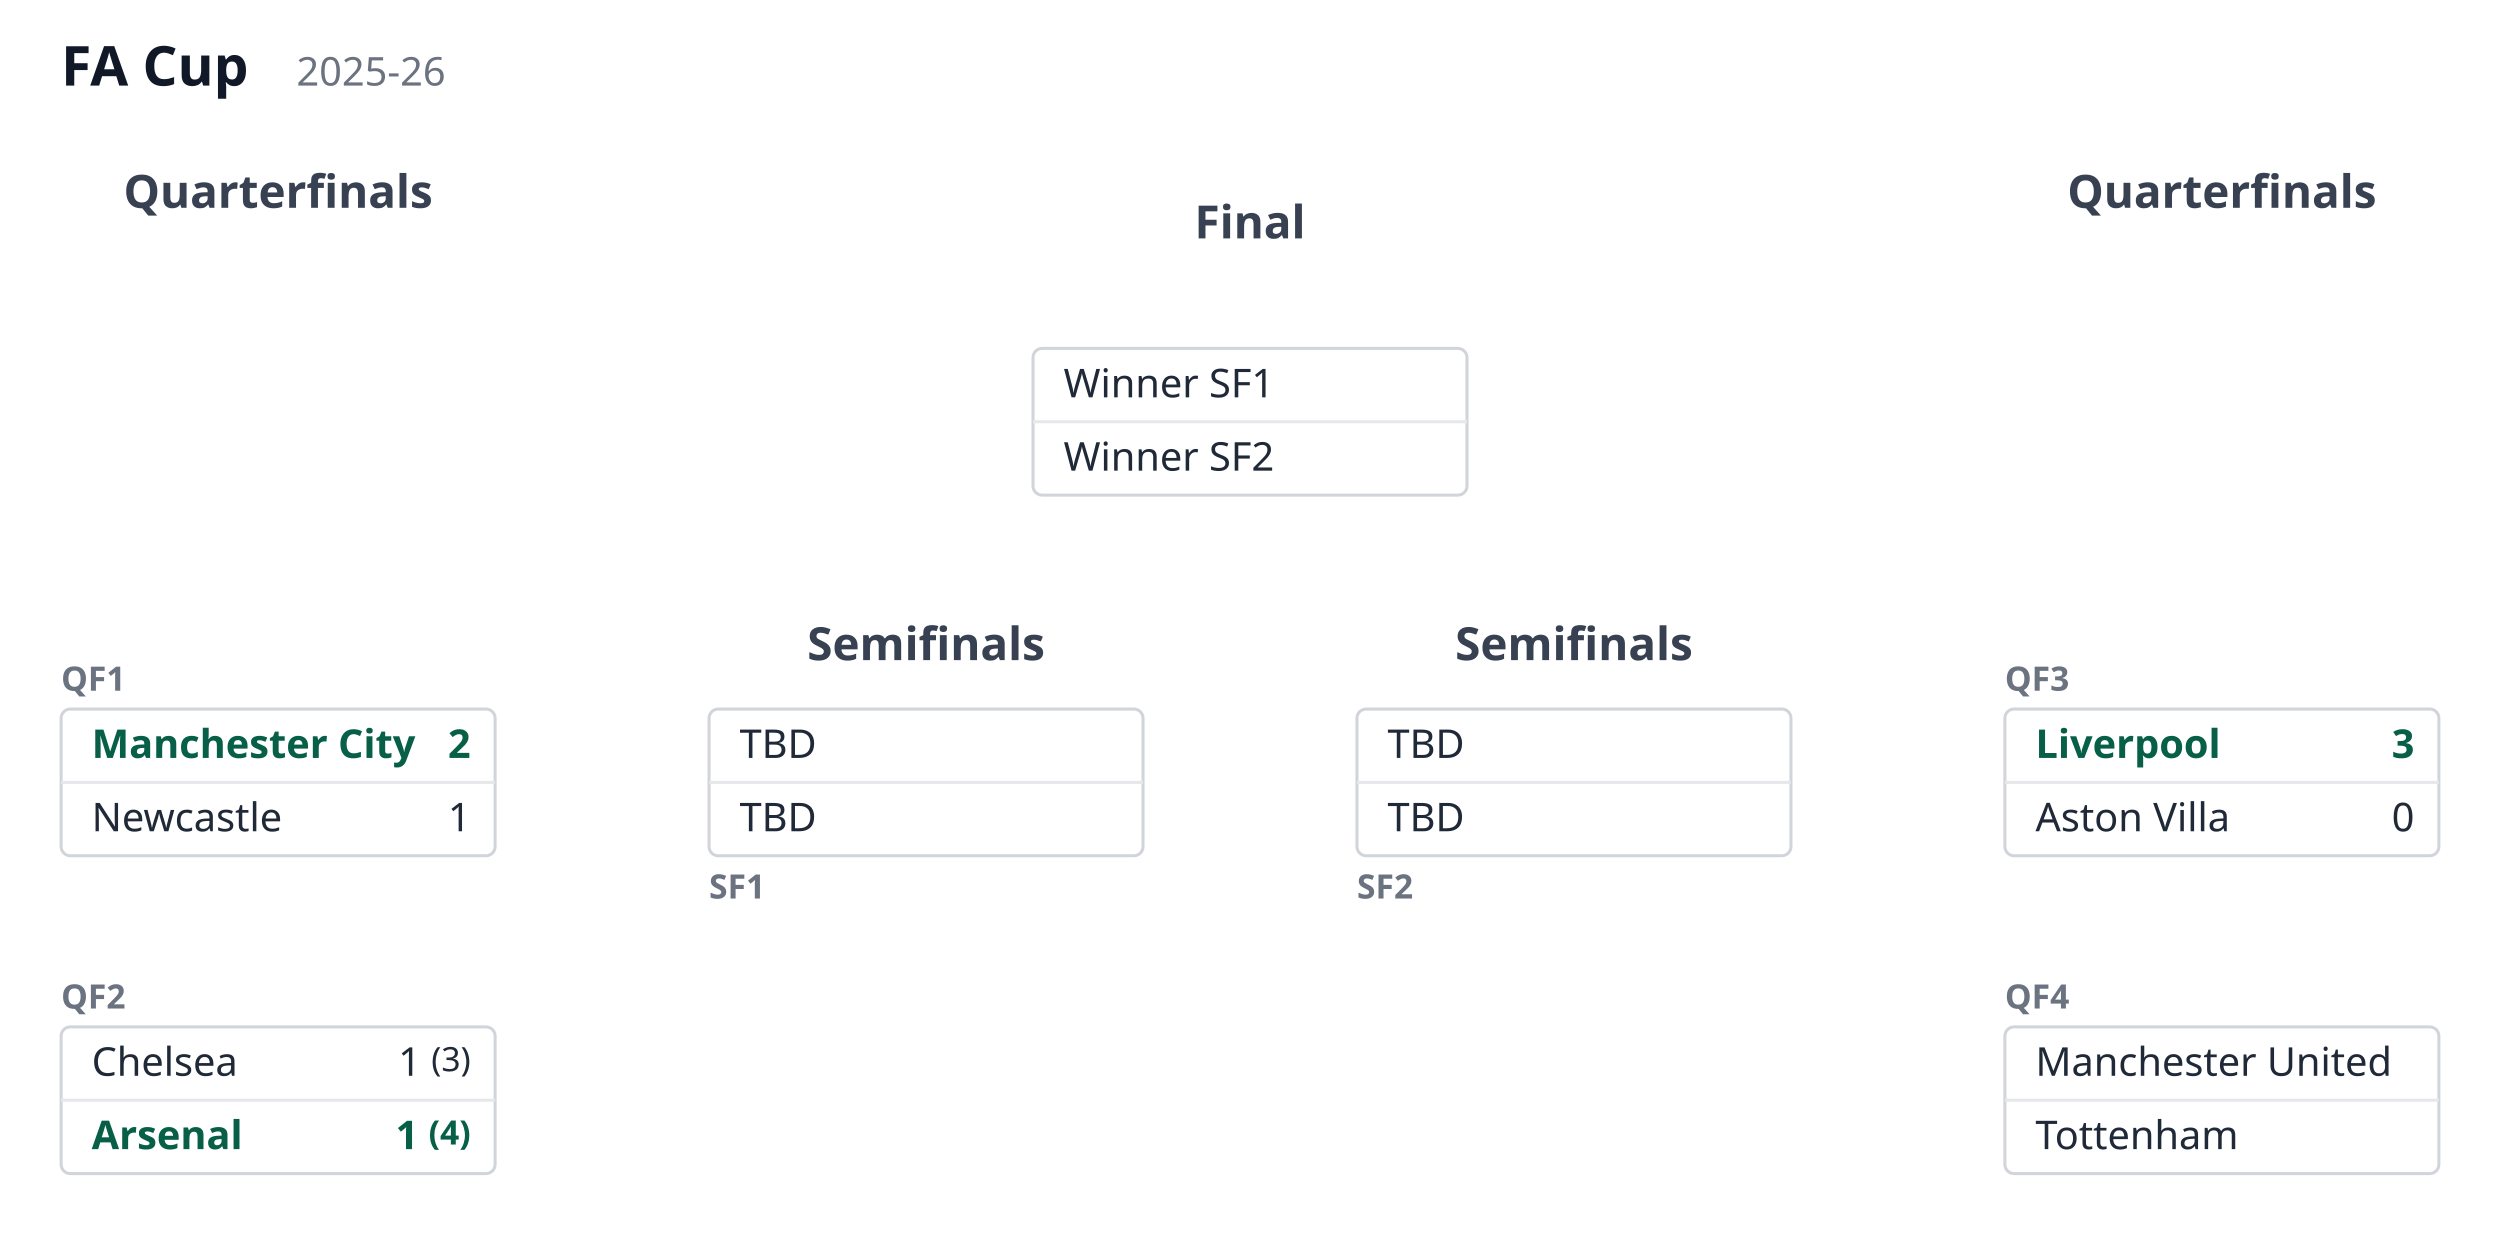
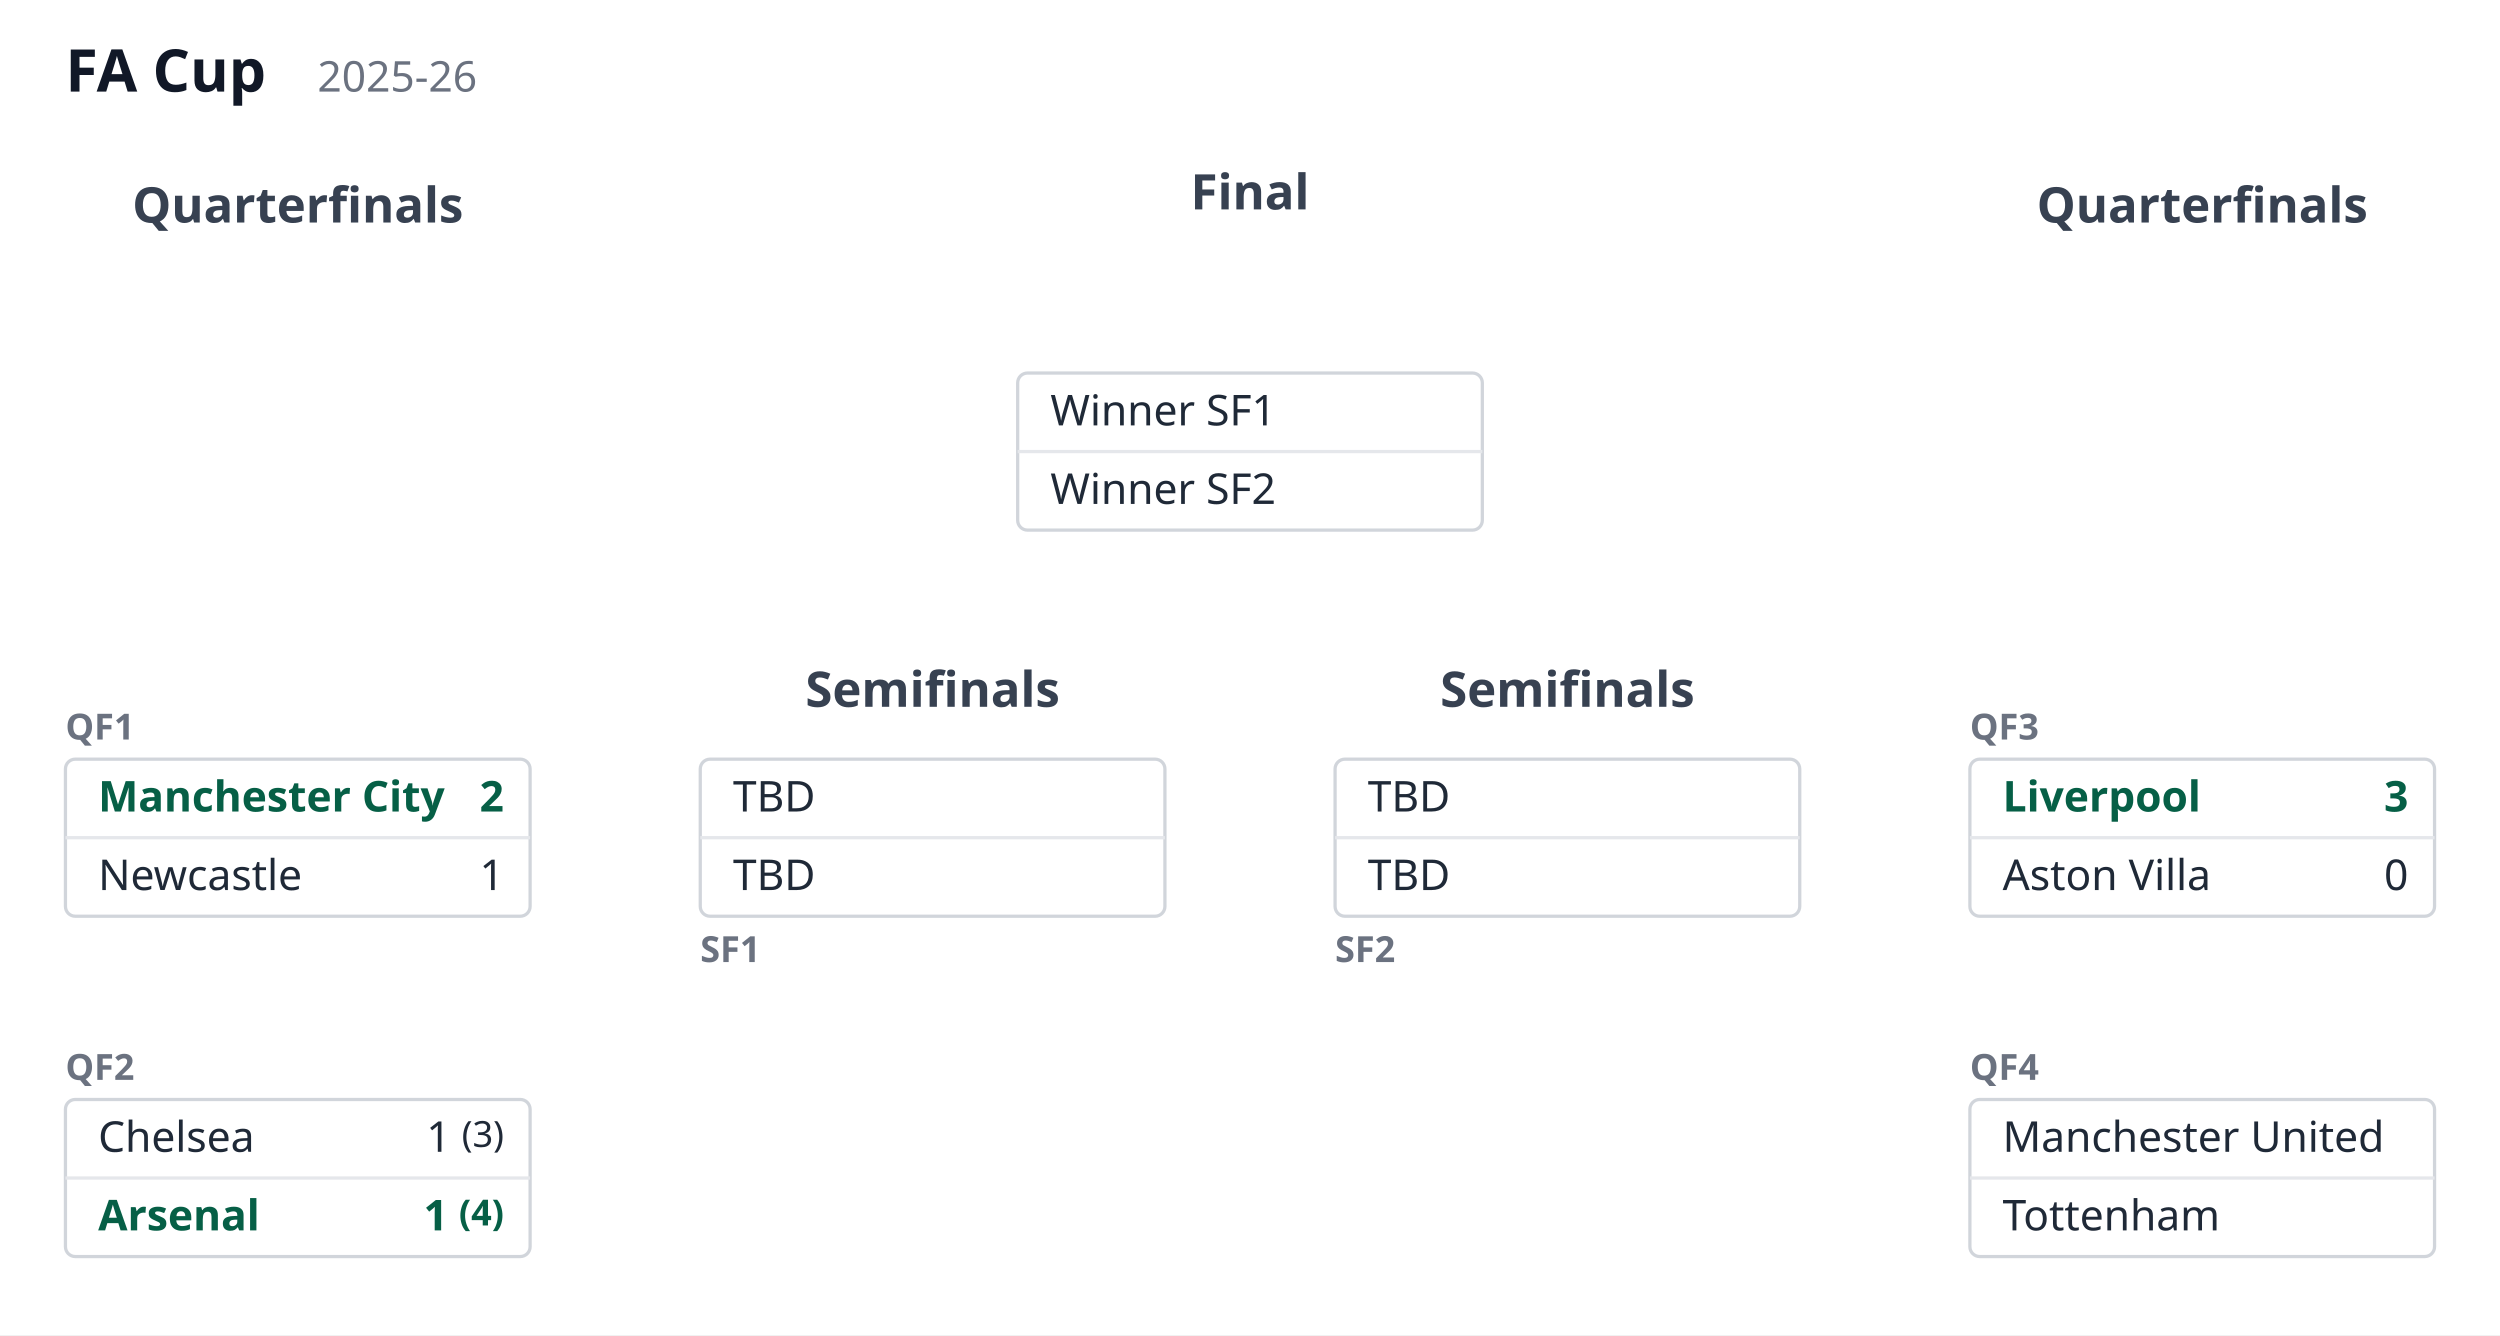
- <svg xmlns="http://www.w3.org/2000/svg" viewBox="0 0 818 408" width="818" height="408" font-family="sans-serif">
+ <svg xmlns="http://www.w3.org/2000/svg" viewBox="0 0 764 408" width="764" height="408" font-family="sans-serif">
  <style>
  .pd-bg { fill: #ffffff; }
  .pd-title { font: 600 18px sans-serif; fill: #111827; }
  .pd-season { font: 400 13px sans-serif; fill: #6b7280; }
  .pd-header { font: 600 15px sans-serif; fill: #374151; text-anchor: middle; }
  .pd-meta { font: 400 11px sans-serif; fill: #6b7280; }
  .pd-meta-id { font-weight: 700; }
  .pd-box { fill: #ffffff; stroke: #d1d5db; stroke-width: 1; }
  .pd-divider { stroke: #e5e7eb; stroke-width: 1; }
  .pd-team { font: 400 13px sans-serif; fill: #1f2937; }
  .pd-score { font: 400 13px sans-serif; fill: #1f2937; text-anchor: end; }
  .pd-pens { font-size: 11px; }
  .pd-win .pd-team, .pd-win .pd-score { font-weight: 700; fill: #065f46; }
  .pd-crest-frame { fill: none; stroke: #d1d5db; stroke-width: 1; }
  .pd-link { fill: none; stroke: #cbd5e1; stroke-width: 1.5; }
  @media (prefers-color-scheme: dark) {
    .pd-bg { fill: #0f172a; }
    .pd-title { fill: #f8fafc; }
    .pd-season { fill: #94a3b8; }
    .pd-header { fill: #cbd5e1; }
    .pd-meta { fill: #94a3b8; }
    .pd-box { fill: #1e293b; stroke: #334155; }
    .pd-divider { stroke: #334155; }
    .pd-team { fill: #e5e7eb; }
    .pd-score { fill: #e5e7eb; }
    .pd-win .pd-team, .pd-win .pd-score { fill: #34d399; }
    .pd-crest-frame { stroke: #334155; }
    .pd-link { stroke: #475569; }
  }</style>
-   <rect class="pd-bg" width="818" height="408" />
+   <rect class="pd-bg" width="764" height="408" />
  <text class="pd-title" x="20" y="28">FA Cup</text>
  <text class="pd-season" x="97" y="28">2025-26</text>
  <text class="pd-header" x="91" y="68">Quarterfinals</text>
-   <text class="pd-header" x="727" y="68">Quarterfinals</text>
-   <text class="pd-header" x="303" y="216">Semifinals</text>
-   <text class="pd-header" x="515" y="216">Semifinals</text>
-   <text class="pd-header" x="409" y="78">Final</text>
+   <text class="pd-header" x="673" y="68">Quarterfinals</text>
+   <text class="pd-header" x="285" y="216">Semifinals</text>
+   <text class="pd-header" x="479" y="216">Semifinals</text>
+   <text class="pd-header" x="382" y="64">Final</text>
  <text class="pd-meta" x="20" y="226">
    <tspan x="20">
      <tspan class="pd-meta-id">QF1</tspan>
    </tspan>
  </text>
  <rect class="pd-box" x="20" y="232" width="142" height="48" rx="3" />
  <line class="pd-divider" x1="20" y1="256" x2="162" y2="256" />
  <g class="pd-win">
    <text class="pd-team" x="30" y="248">Manchester City</text>
    <text class="pd-score" x="154" y="248">2</text>
  </g>
  <g class="">
    <text class="pd-team" x="30" y="272">Newcastle</text>
    <text class="pd-score" x="154" y="272">1</text>
  </g>
  <text class="pd-meta" x="20" y="330">
    <tspan x="20">
      <tspan class="pd-meta-id">QF2</tspan>
    </tspan>
  </text>
  <rect class="pd-box" x="20" y="336" width="142" height="48" rx="3" />
  <line class="pd-divider" x1="20" y1="360" x2="162" y2="360" />
  <g class="">
    <text class="pd-team" x="30" y="352">Chelsea</text>
    <text class="pd-score" x="154" y="352">1 <tspan class="pd-pens" dy="-1.5">(3)</tspan>
    </text>
  </g>
  <g class="pd-win">
    <text class="pd-team" x="30" y="376">Arsenal</text>
    <text class="pd-score" x="154" y="376">1 <tspan class="pd-pens" dy="-1.5">(4)</tspan>
    </text>
  </g>
-   <text class="pd-meta" x="656" y="226">
-     <tspan x="656">
+   <text class="pd-meta" x="602" y="226">
+     <tspan x="602">
      <tspan class="pd-meta-id">QF3</tspan>
    </tspan>
  </text>
-   <rect class="pd-box" x="656" y="232" width="142" height="48" rx="3" />
-   <line class="pd-divider" x1="656" y1="256" x2="798" y2="256" />
+   <rect class="pd-box" x="602" y="232" width="142" height="48" rx="3" />
+   <line class="pd-divider" x1="602" y1="256" x2="744" y2="256" />
  <g class="pd-win">
-     <text class="pd-team" x="666" y="248">Liverpool</text>
-     <text class="pd-score" x="790" y="248">3</text>
+     <text class="pd-team" x="612" y="248">Liverpool</text>
+     <text class="pd-score" x="736" y="248">3</text>
  </g>
  <g class="">
-     <text class="pd-team" x="666" y="272">Aston Villa</text>
-     <text class="pd-score" x="790" y="272">0</text>
+     <text class="pd-team" x="612" y="272">Aston Villa</text>
+     <text class="pd-score" x="736" y="272">0</text>
  </g>
-   <text class="pd-meta" x="656" y="330">
-     <tspan x="656">
+   <text class="pd-meta" x="602" y="330">
+     <tspan x="602">
      <tspan class="pd-meta-id">QF4</tspan>
    </tspan>
  </text>
-   <rect class="pd-box" x="656" y="336" width="142" height="48" rx="3" />
-   <line class="pd-divider" x1="656" y1="360" x2="798" y2="360" />
+   <rect class="pd-box" x="602" y="336" width="142" height="48" rx="3" />
+   <line class="pd-divider" x1="602" y1="360" x2="744" y2="360" />
  <g class="">
-     <text class="pd-team" x="666" y="352">Manchester United</text>
+     <text class="pd-team" x="612" y="352">Manchester United</text>
  </g>
  <g class="">
-     <text class="pd-team" x="666" y="376">Tottenham</text>
+     <text class="pd-team" x="612" y="376">Tottenham</text>
  </g>
-   <text class="pd-meta" x="232" y="294">
-     <tspan x="232">
+   <text class="pd-meta" x="214" y="294">
+     <tspan x="214">
      <tspan class="pd-meta-id">SF1</tspan>
    </tspan>
  </text>
-   <rect class="pd-box" x="232" y="232" width="142" height="48" rx="3" />
-   <line class="pd-divider" x1="232" y1="256" x2="374" y2="256" />
+   <rect class="pd-box" x="214" y="232" width="142" height="48" rx="3" />
+   <line class="pd-divider" x1="214" y1="256" x2="356" y2="256" />
  <g class="">
-     <text class="pd-team" x="242" y="248">TBD</text>
+     <text class="pd-team" x="224" y="248">TBD</text>
  </g>
  <g class="">
-     <text class="pd-team" x="242" y="272">TBD</text>
+     <text class="pd-team" x="224" y="272">TBD</text>
  </g>
-   <text class="pd-meta" x="444" y="294">
-     <tspan x="444">
+   <text class="pd-meta" x="408" y="294">
+     <tspan x="408">
      <tspan class="pd-meta-id">SF2</tspan>
    </tspan>
  </text>
-   <rect class="pd-box" x="444" y="232" width="142" height="48" rx="3" />
-   <line class="pd-divider" x1="444" y1="256" x2="586" y2="256" />
+   <rect class="pd-box" x="408" y="232" width="142" height="48" rx="3" />
+   <line class="pd-divider" x1="408" y1="256" x2="550" y2="256" />
  <g class="">
-     <text class="pd-team" x="454" y="248">TBD</text>
+     <text class="pd-team" x="418" y="248">TBD</text>
  </g>
  <g class="">
-     <text class="pd-team" x="454" y="272">TBD</text>
+     <text class="pd-team" x="418" y="272">TBD</text>
  </g>
-   <rect class="pd-box" x="338" y="114" width="142" height="48" rx="3" />
-   <line class="pd-divider" x1="338" y1="138" x2="480" y2="138" />
+   <rect class="pd-box" x="311" y="114" width="142" height="48" rx="3" />
+   <line class="pd-divider" x1="311" y1="138" x2="453" y2="138" />
  <g class="">
-     <text class="pd-team" x="348" y="130">Winner SF1</text>
+     <text class="pd-team" x="321" y="130">Winner SF1</text>
  </g>
  <g class="">
-     <text class="pd-team" x="348" y="154">Winner SF2</text>
+     <text class="pd-team" x="321" y="154">Winner SF2</text>
  </g>
</svg>
